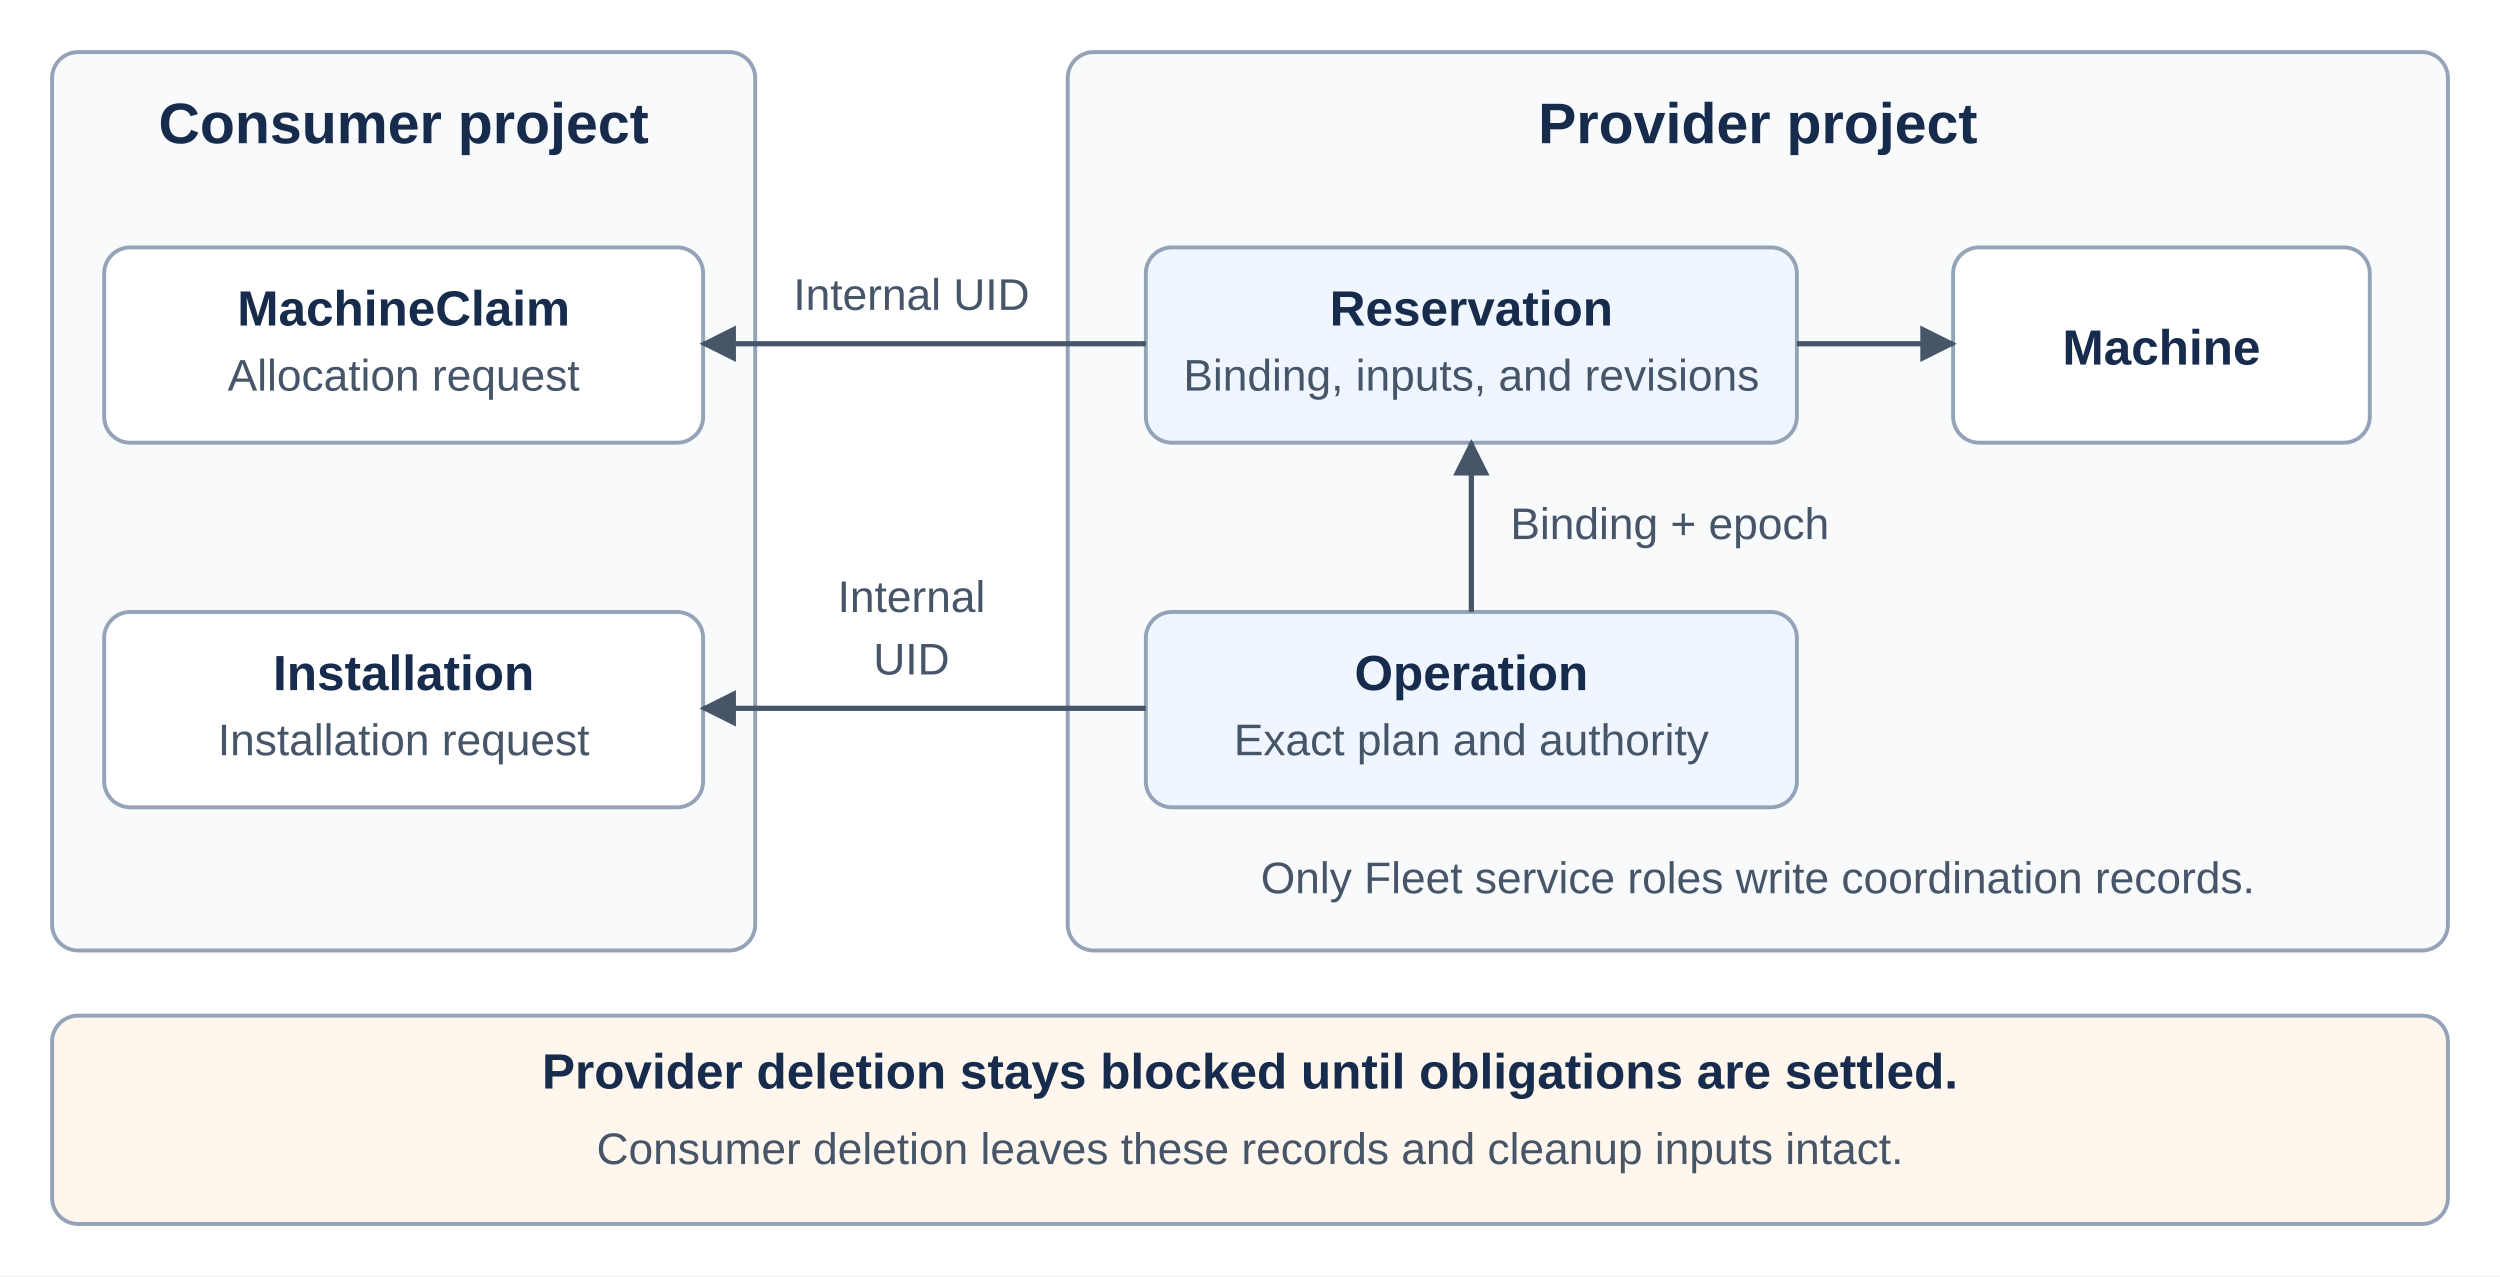
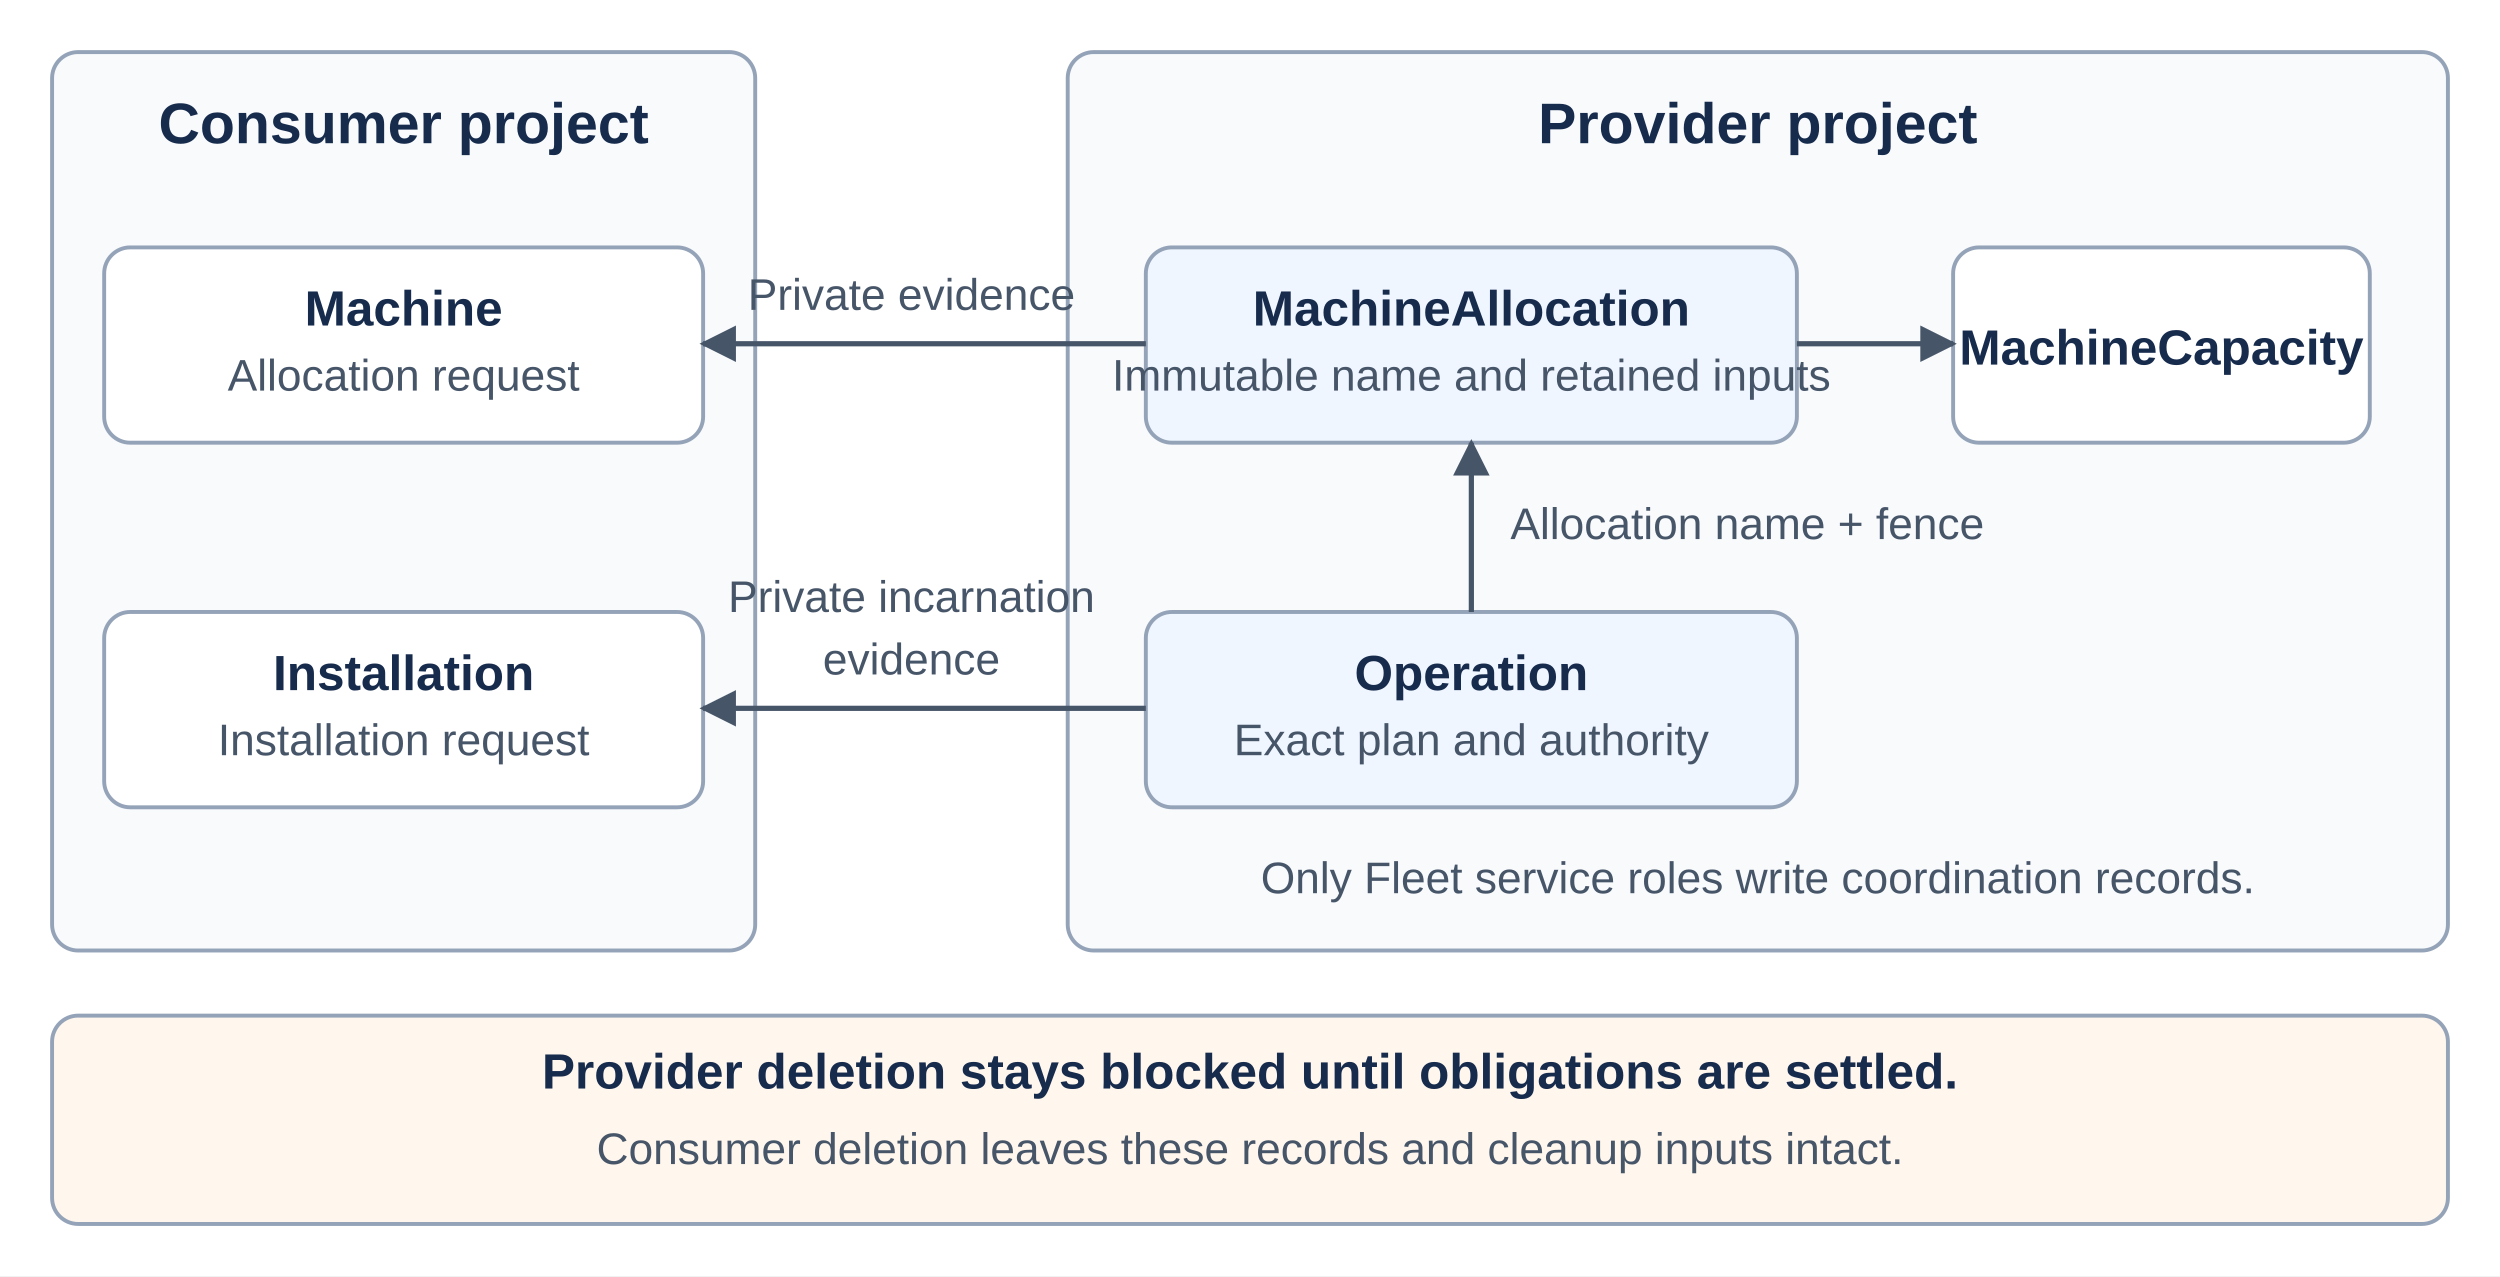
<svg xmlns="http://www.w3.org/2000/svg" width="960" height="490" viewBox="0 0 960 490" role="img" aria-labelledby="title description">
  <defs>
    <marker id="arrow" viewBox="0 0 10 10" refX="9" refY="5" markerWidth="7" markerHeight="7" orient="auto-start-reverse">
      <path d="M 0 0 L 10 5 L 0 10 z" fill="#475569" />
    </marker>
  </defs>
  <style>text { font-family: Arial, Helvetica, sans-serif; fill: #172b4d; } .heading { font-size: 22px; font-weight: 700; } .label { font-size: 19px; font-weight: 700; } .detail { font-size: 17px; fill: #475569; } .line { fill: none; stroke: #475569; stroke-width: 2; marker-end: url(#arrow); }</style>
  <rect width="960" height="490" fill="white" />
  <rect x="20" y="20" width="270" height="345" rx="10" fill="#f8fafc" stroke="#94a3b8" stroke-width="1.5" />
  <text x="155" y="55" class="heading" text-anchor="middle">Consumer project</text>
  <rect x="410" y="20" width="530" height="345" rx="10" fill="#f8fafc" stroke="#94a3b8" stroke-width="1.5" />
  <text x="675" y="55" class="heading" text-anchor="middle">Provider project</text>
  <rect x="40" y="95" width="230" height="75" rx="10" fill="#ffffff" stroke="#94a3b8" stroke-width="1.5" />
-   <text x="155" y="125" class="label" text-anchor="middle">MachineClaim</text>
+   <text x="155" y="125" class="label" text-anchor="middle">Machine</text>
  <text x="155" y="150" class="detail" text-anchor="middle">Allocation request</text>
  <rect x="40" y="235" width="230" height="75" rx="10" fill="#ffffff" stroke="#94a3b8" stroke-width="1.5" />
  <text x="155" y="265" class="label" text-anchor="middle">Installation</text>
  <text x="155" y="290" class="detail" text-anchor="middle">Installation request</text>
  <rect x="440" y="95" width="250" height="75" rx="10" fill="#eff6ff" stroke="#94a3b8" stroke-width="1.5" />
-   <text x="565" y="125" class="label" text-anchor="middle">Reservation</text>
-   <text x="565" y="150" class="detail" text-anchor="middle">Binding, inputs, and revisions</text>
+   <text x="565" y="125" class="label" text-anchor="middle">MachineAllocation</text>
+   <text x="565" y="150" class="detail" text-anchor="middle">Immutable name and retained inputs</text>
  <rect x="750" y="95" width="160" height="75" rx="10" fill="#ffffff" stroke="#94a3b8" stroke-width="1.5" />
-   <text x="830" y="140" class="label" text-anchor="middle">Machine</text>
+   <text x="830" y="140" class="label" text-anchor="middle">MachineCapacity</text>
  <rect x="440" y="235" width="250" height="75" rx="10" fill="#eff6ff" stroke="#94a3b8" stroke-width="1.5" />
  <text x="565" y="265" class="label" text-anchor="middle">Operation</text>
  <text x="565" y="290" class="detail" text-anchor="middle">Exact plan and authority</text>
  <path d="M 440 132 H 270" class="line" />
-   <text x="350" y="119" class="detail" text-anchor="middle">Internal UID</text>
+   <text x="350" y="119" class="detail" text-anchor="middle">Private evidence</text>
  <path d="M 690 132 H 750" class="line" />
  <path d="M 440 272 H 270" class="line" />
-   <text x="350" y="235" class="detail" text-anchor="middle">Internal</text>
-   <text x="350" y="259" class="detail" text-anchor="middle">UID</text>
+   <text x="350" y="235" class="detail" text-anchor="middle">Private incarnation</text>
+   <text x="350" y="259" class="detail" text-anchor="middle">evidence</text>
  <path d="M 565 235 V 170" class="line" />
-   <text x="580" y="207" class="detail" text-anchor="start">Binding + epoch</text>
+   <text x="580" y="207" class="detail" text-anchor="start">Allocation name + fence</text>
  <text x="675" y="343" class="detail" text-anchor="middle">Only Fleet service roles write coordination records.</text>
  <rect x="20" y="390" width="920" height="80" rx="10" fill="#fff7ed" stroke="#94a3b8" stroke-width="1.5" />
  <text x="480" y="418" class="label" text-anchor="middle">Provider deletion stays blocked until obligations are settled.</text>
  <text x="480" y="447" class="detail" text-anchor="middle">Consumer deletion leaves these records and cleanup inputs intact.</text>
</svg>
